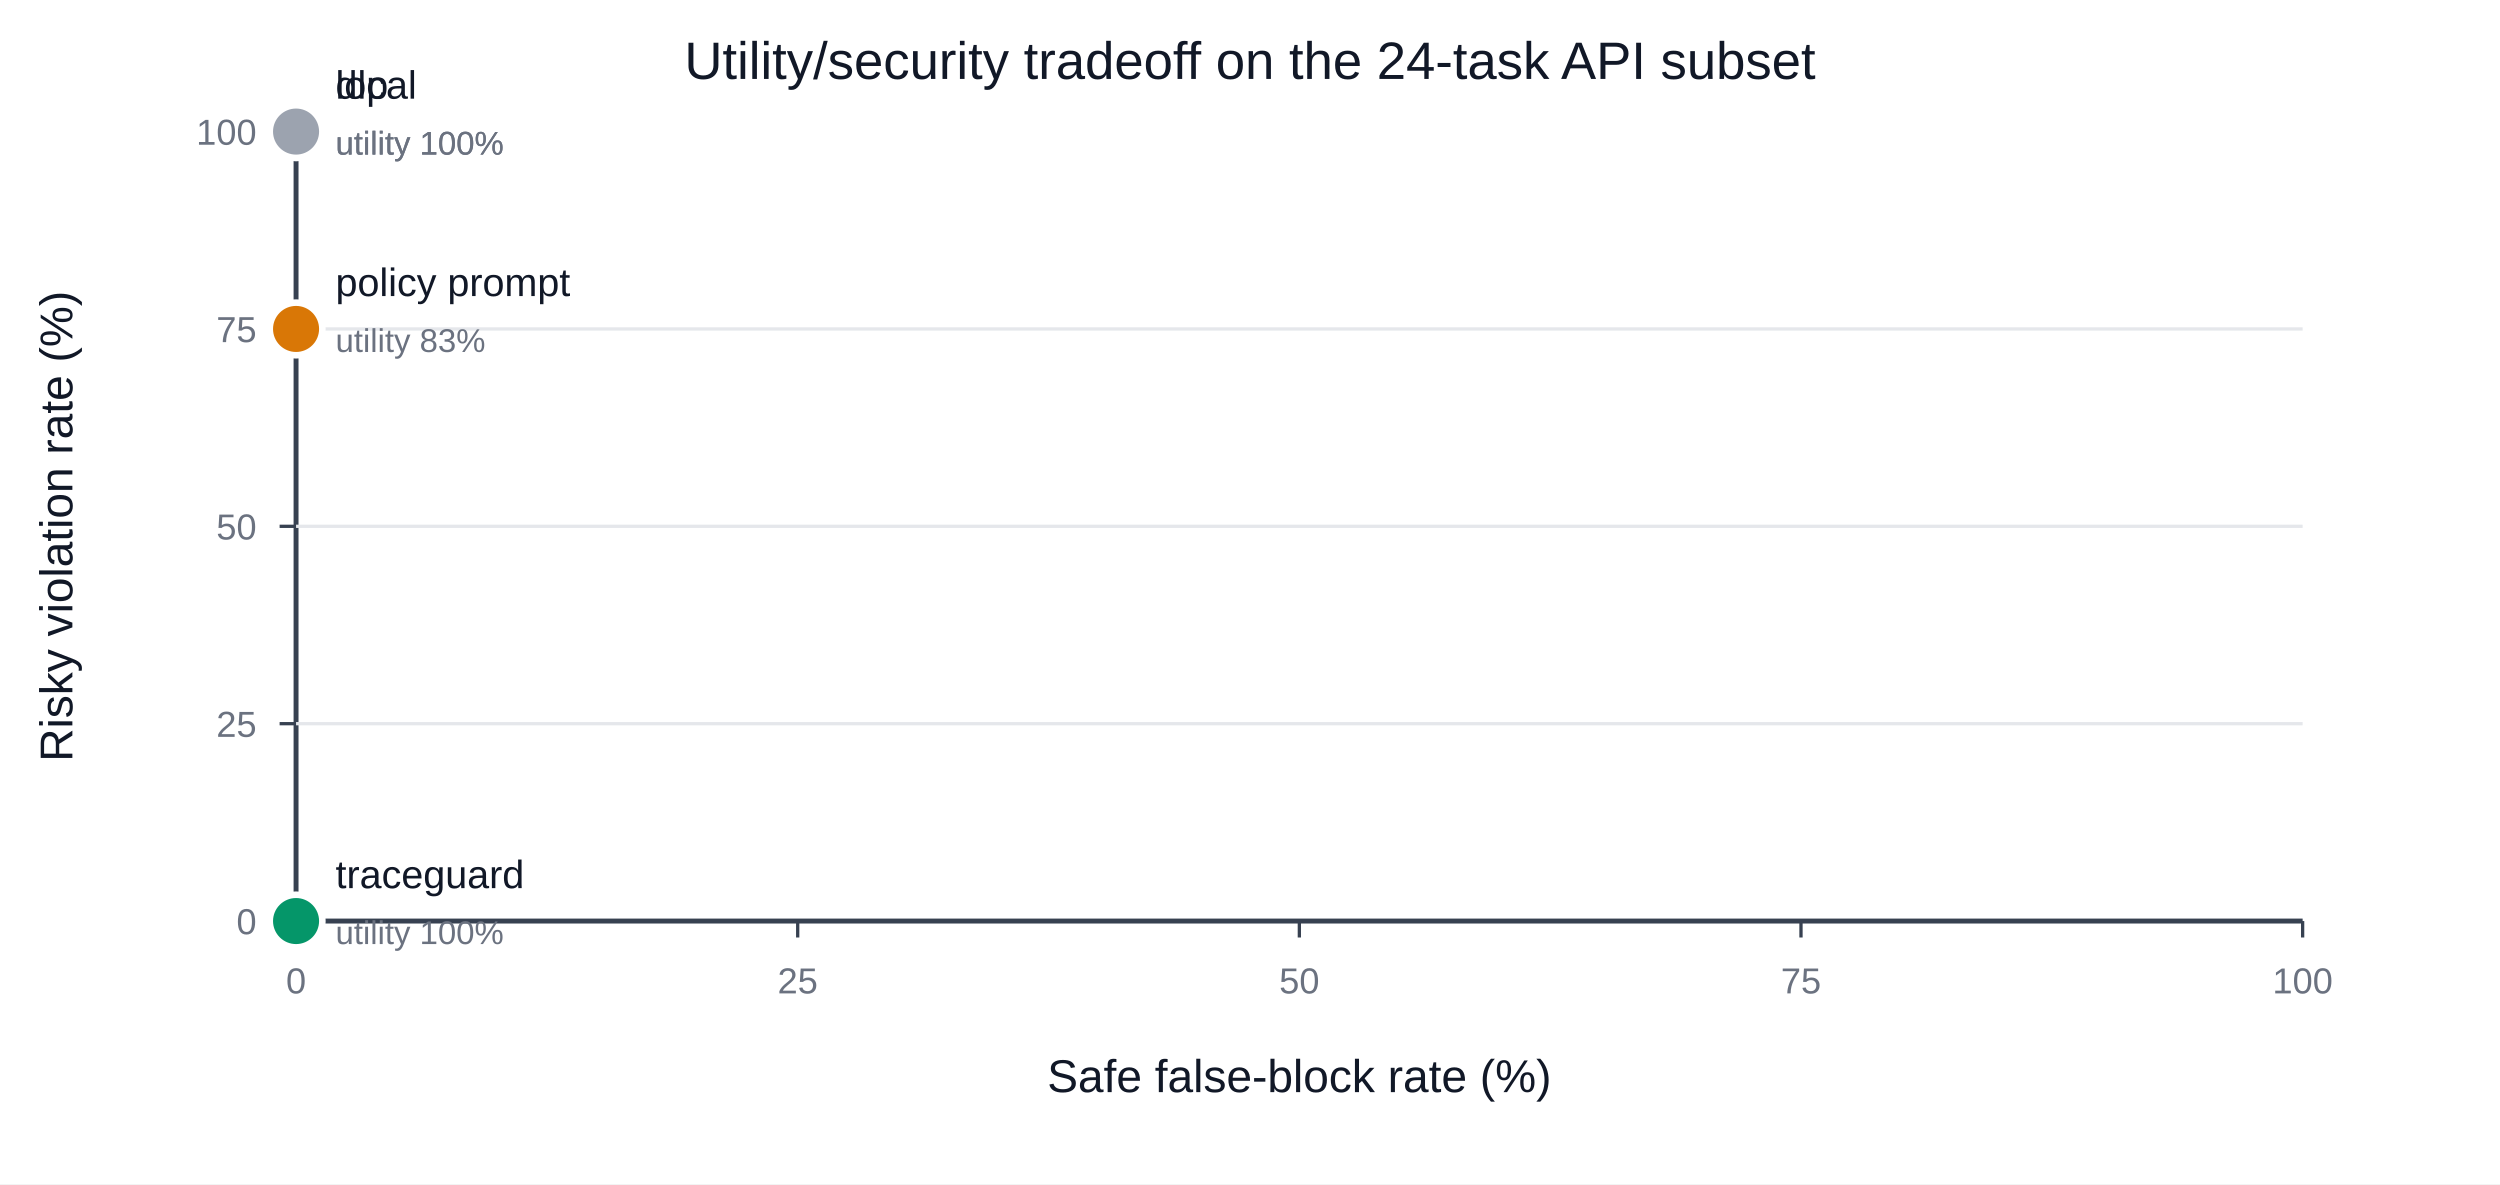
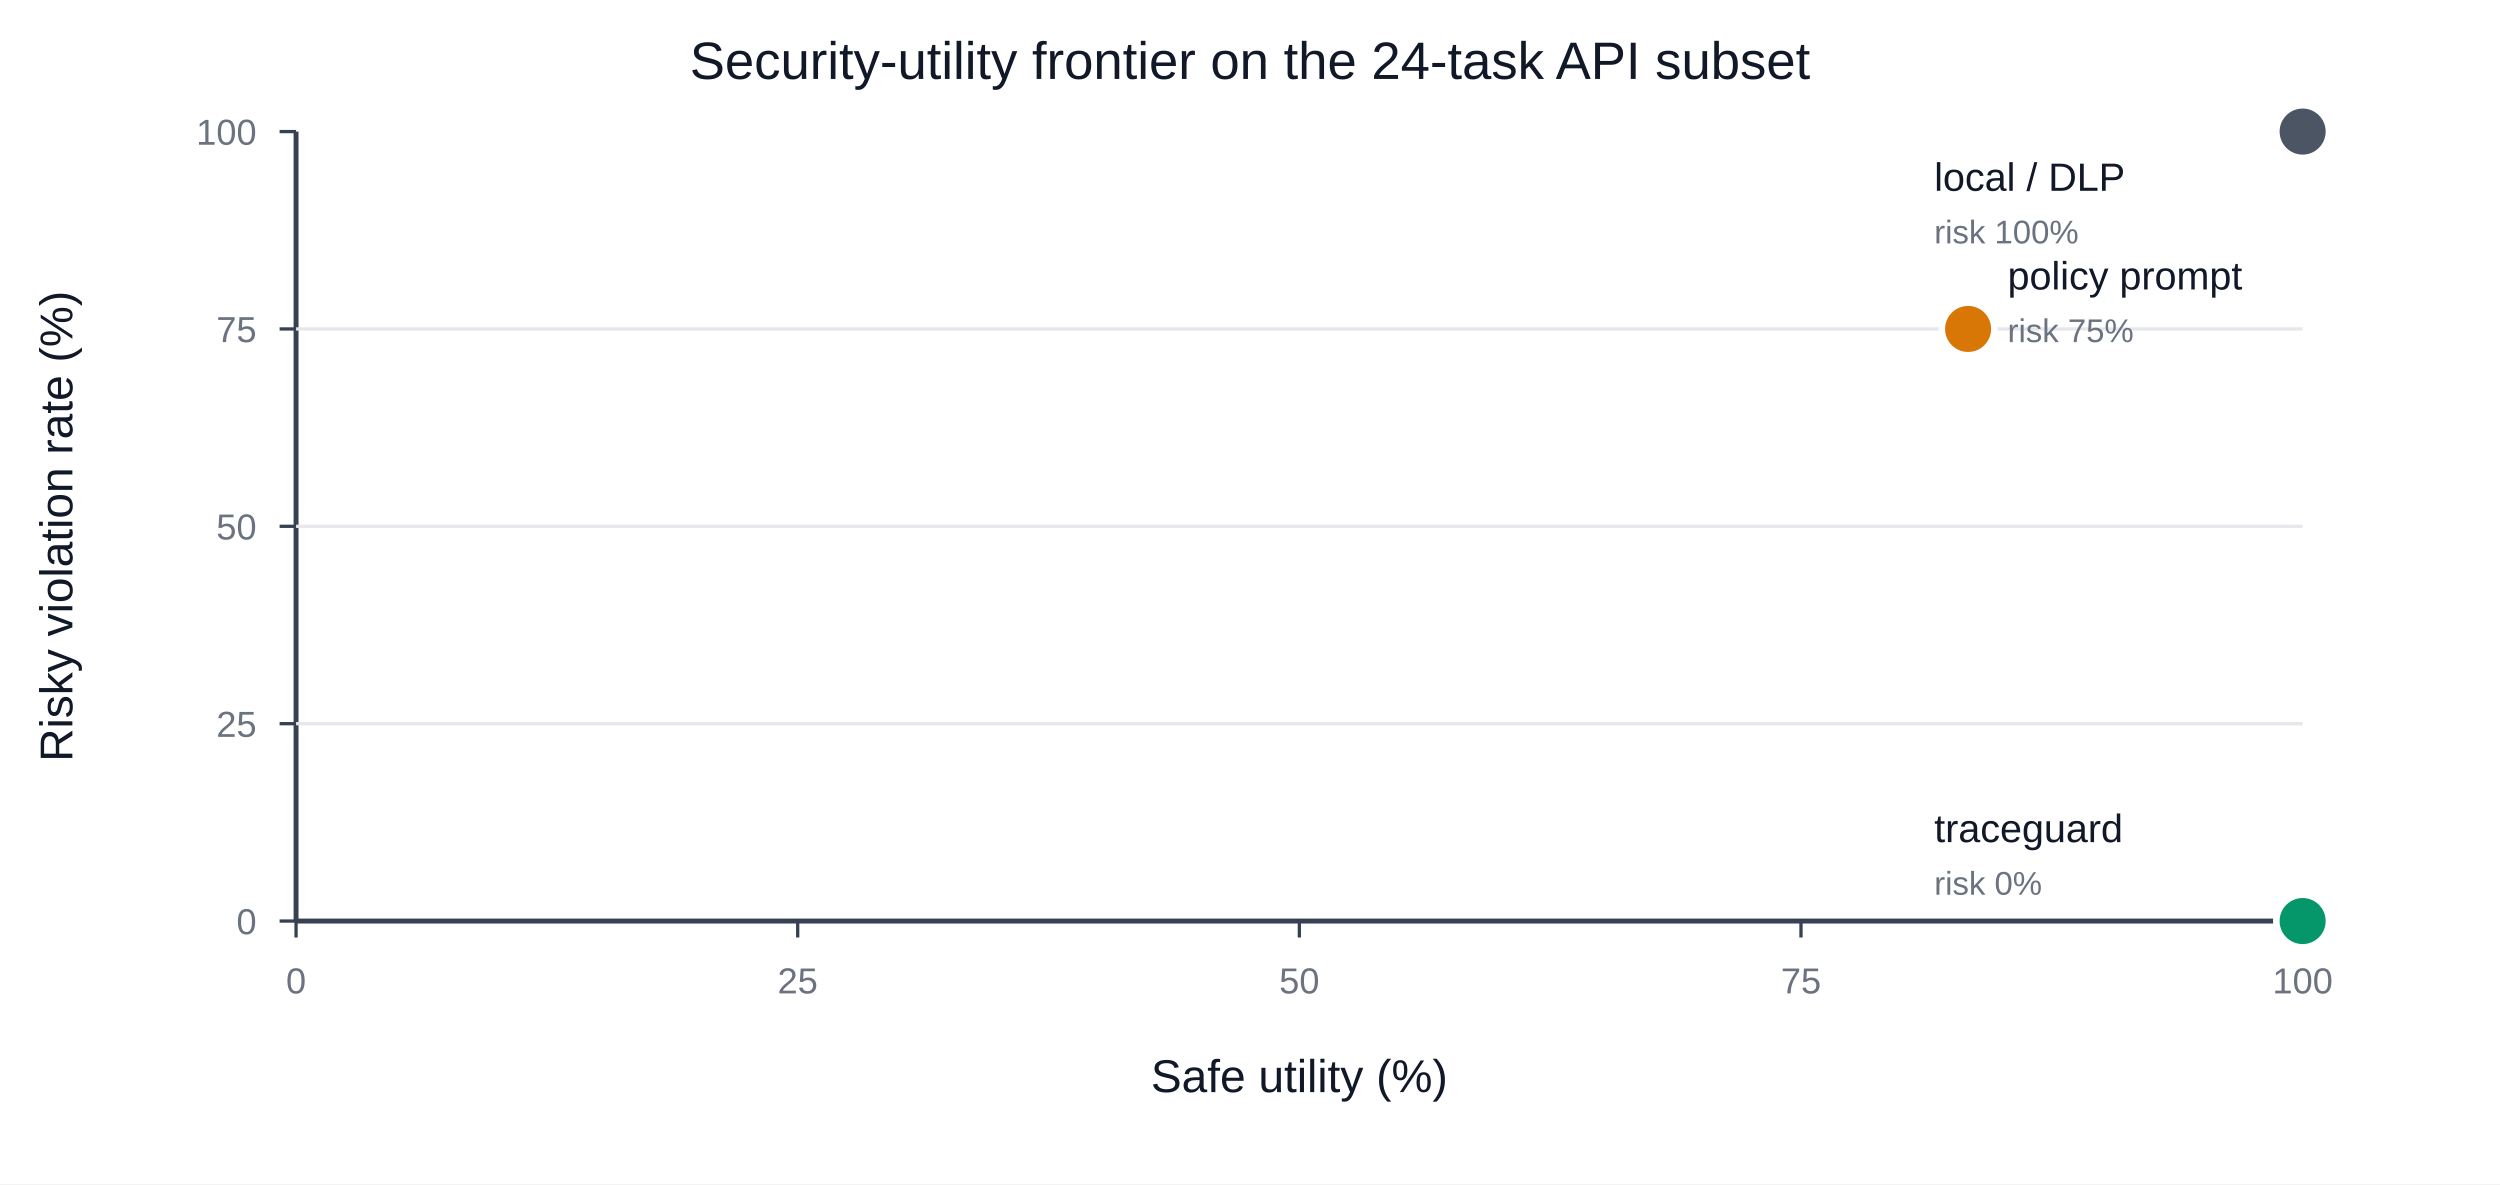
<svg xmlns="http://www.w3.org/2000/svg" width="760" height="360" viewBox="0 0 760 360" role="img">
  <rect x="0" y="0" width="760" height="360" fill="white" />
  <line x1="90" y1="280" x2="700" y2="280" stroke="#374151" stroke-width="1.5" />
  <line x1="90" y1="40" x2="90" y2="280" stroke="#374151" stroke-width="1.5" />
-   <text x="395.0" y="332.0" text-anchor="middle" font-family="Arial, Helvetica, sans-serif" font-size="14" fill="#111827">Safe false-block rate (%)</text>
+   <text x="395.0" y="332.0" text-anchor="middle" font-family="Arial, Helvetica, sans-serif" font-size="14" fill="#111827">Safe utility (%)</text>
  <text x="22.0" y="160.0" text-anchor="middle" font-family="Arial, Helvetica, sans-serif" font-size="14" fill="#111827" transform="rotate(-90 22 160.0)">Risky violation rate (%)</text>
  <line x1="90.0" y1="280" x2="90.0" y2="285" stroke="#374151" />
  <text x="90.0" y="302.0" text-anchor="middle" font-family="Arial, Helvetica, sans-serif" font-size="11" fill="#6b7280">0</text>
  <line x1="85" y1="280.0" x2="90" y2="280.0" stroke="#374151" />
  <text x="78.0" y="284.0" text-anchor="end" font-family="Arial, Helvetica, sans-serif" font-size="11" fill="#6b7280">0</text>
  <line x1="242.5" y1="280" x2="242.5" y2="285" stroke="#374151" />
  <text x="242.5" y="302.0" text-anchor="middle" font-family="Arial, Helvetica, sans-serif" font-size="11" fill="#6b7280">25</text>
  <line x1="85" y1="220.0" x2="90" y2="220.0" stroke="#374151" />
  <text x="78.0" y="224.0" text-anchor="end" font-family="Arial, Helvetica, sans-serif" font-size="11" fill="#6b7280">25</text>
  <line x1="90" y1="220.0" x2="700" y2="220.0" stroke="#e5e7eb" />
  <line x1="395.0" y1="280" x2="395.0" y2="285" stroke="#374151" />
  <text x="395.0" y="302.0" text-anchor="middle" font-family="Arial, Helvetica, sans-serif" font-size="11" fill="#6b7280">50</text>
  <line x1="85" y1="160.0" x2="90" y2="160.0" stroke="#374151" />
  <text x="78.0" y="164.0" text-anchor="end" font-family="Arial, Helvetica, sans-serif" font-size="11" fill="#6b7280">50</text>
  <line x1="90" y1="160.0" x2="700" y2="160.0" stroke="#e5e7eb" />
  <line x1="547.5" y1="280" x2="547.5" y2="285" stroke="#374151" />
  <text x="547.5" y="302.0" text-anchor="middle" font-family="Arial, Helvetica, sans-serif" font-size="11" fill="#6b7280">75</text>
  <line x1="85" y1="100.0" x2="90" y2="100.0" stroke="#374151" />
  <text x="78.0" y="104.0" text-anchor="end" font-family="Arial, Helvetica, sans-serif" font-size="11" fill="#6b7280">75</text>
  <line x1="90" y1="100.0" x2="700" y2="100.0" stroke="#e5e7eb" />
  <line x1="700.0" y1="280" x2="700.0" y2="285" stroke="#374151" />
  <text x="700.0" y="302.0" text-anchor="middle" font-family="Arial, Helvetica, sans-serif" font-size="11" fill="#6b7280">100</text>
  <line x1="85" y1="40.0" x2="90" y2="40.0" stroke="#374151" />
  <text x="78.0" y="44.0" text-anchor="end" font-family="Arial, Helvetica, sans-serif" font-size="11" fill="#6b7280">100</text>
-   <circle cx="90.0" cy="40.0" r="8" fill="#4b5563" stroke="white" stroke-width="2" />
-   <text x="102.0" y="30.0" text-anchor="start" font-family="Arial, Helvetica, sans-serif" font-size="12" fill="#111827">local</text>
-   <text x="102.0" y="47.0" text-anchor="start" font-family="Arial, Helvetica, sans-serif" font-size="10" fill="#6b7280">utility 100%</text>
-   <circle cx="90.0" cy="40.0" r="8" fill="#9ca3af" stroke="white" stroke-width="2" />
-   <text x="102.0" y="30.0" text-anchor="start" font-family="Arial, Helvetica, sans-serif" font-size="12" fill="#111827">dlp</text>
-   <text x="102.0" y="47.0" text-anchor="start" font-family="Arial, Helvetica, sans-serif" font-size="10" fill="#6b7280">utility 100%</text>
-   <circle cx="90.0" cy="100.0" r="8" fill="#d97706" stroke="white" stroke-width="2" />
-   <text x="102.0" y="90.0" text-anchor="start" font-family="Arial, Helvetica, sans-serif" font-size="12" fill="#111827">policy prompt</text>
-   <text x="102.0" y="107.0" text-anchor="start" font-family="Arial, Helvetica, sans-serif" font-size="10" fill="#6b7280">utility 83%</text>
-   <circle cx="90.0" cy="280.0" r="8" fill="#059669" stroke="white" stroke-width="2" />
-   <text x="102.0" y="270.0" text-anchor="start" font-family="Arial, Helvetica, sans-serif" font-size="12" fill="#111827">traceguard</text>
-   <text x="102.0" y="287.0" text-anchor="start" font-family="Arial, Helvetica, sans-serif" font-size="10" fill="#6b7280">utility 100%</text>
-   <text x="380.0" y="24.0" text-anchor="middle" font-family="Arial, Helvetica, sans-serif" font-size="16" fill="#111827">Utility/security tradeoff on the 24-task API subset</text>
+   <circle cx="700.0" cy="40.0" r="8" fill="#9ca3af" stroke="white" stroke-width="2" />
+   <circle cx="700.0" cy="40.0" r="8" fill="#4b5563" stroke="white" stroke-width="2" />
+   <text x="588.0" y="58.0" text-anchor="start" font-family="Arial, Helvetica, sans-serif" font-size="12" fill="#111827">local / DLP</text>
+   <text x="588.0" y="74.0" text-anchor="start" font-family="Arial, Helvetica, sans-serif" font-size="10" fill="#6b7280">risk 100%</text>
+   <circle cx="598.3" cy="100.0" r="8" fill="#d97706" stroke="white" stroke-width="2" />
+   <text x="610.3" y="88.0" text-anchor="start" font-family="Arial, Helvetica, sans-serif" font-size="12" fill="#111827">policy prompt</text>
+   <text x="610.3" y="104.0" text-anchor="start" font-family="Arial, Helvetica, sans-serif" font-size="10" fill="#6b7280">risk 75%</text>
+   <circle cx="700.0" cy="280.0" r="8" fill="#059669" stroke="white" stroke-width="2" />
+   <text x="588.0" y="256.0" text-anchor="start" font-family="Arial, Helvetica, sans-serif" font-size="12" fill="#111827">traceguard</text>
+   <text x="588.0" y="272.0" text-anchor="start" font-family="Arial, Helvetica, sans-serif" font-size="10" fill="#6b7280">risk 0%</text>
+   <text x="380.0" y="24.0" text-anchor="middle" font-family="Arial, Helvetica, sans-serif" font-size="16" fill="#111827">Security-utility frontier on the 24-task API subset</text>
</svg>
